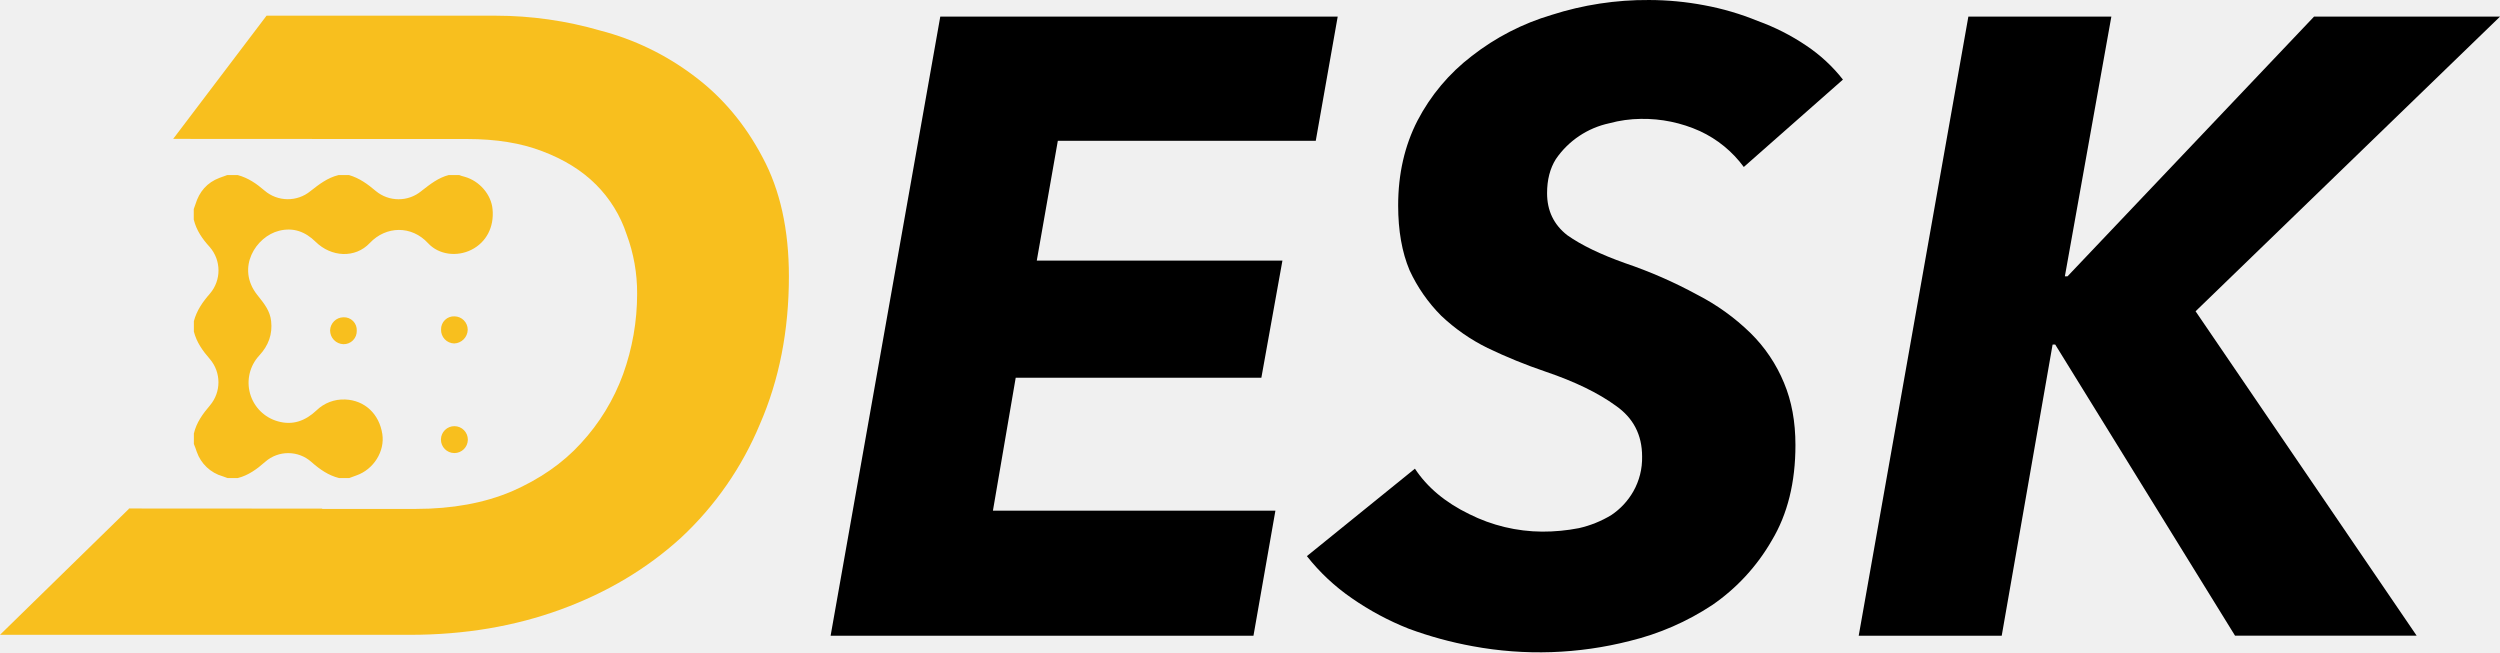
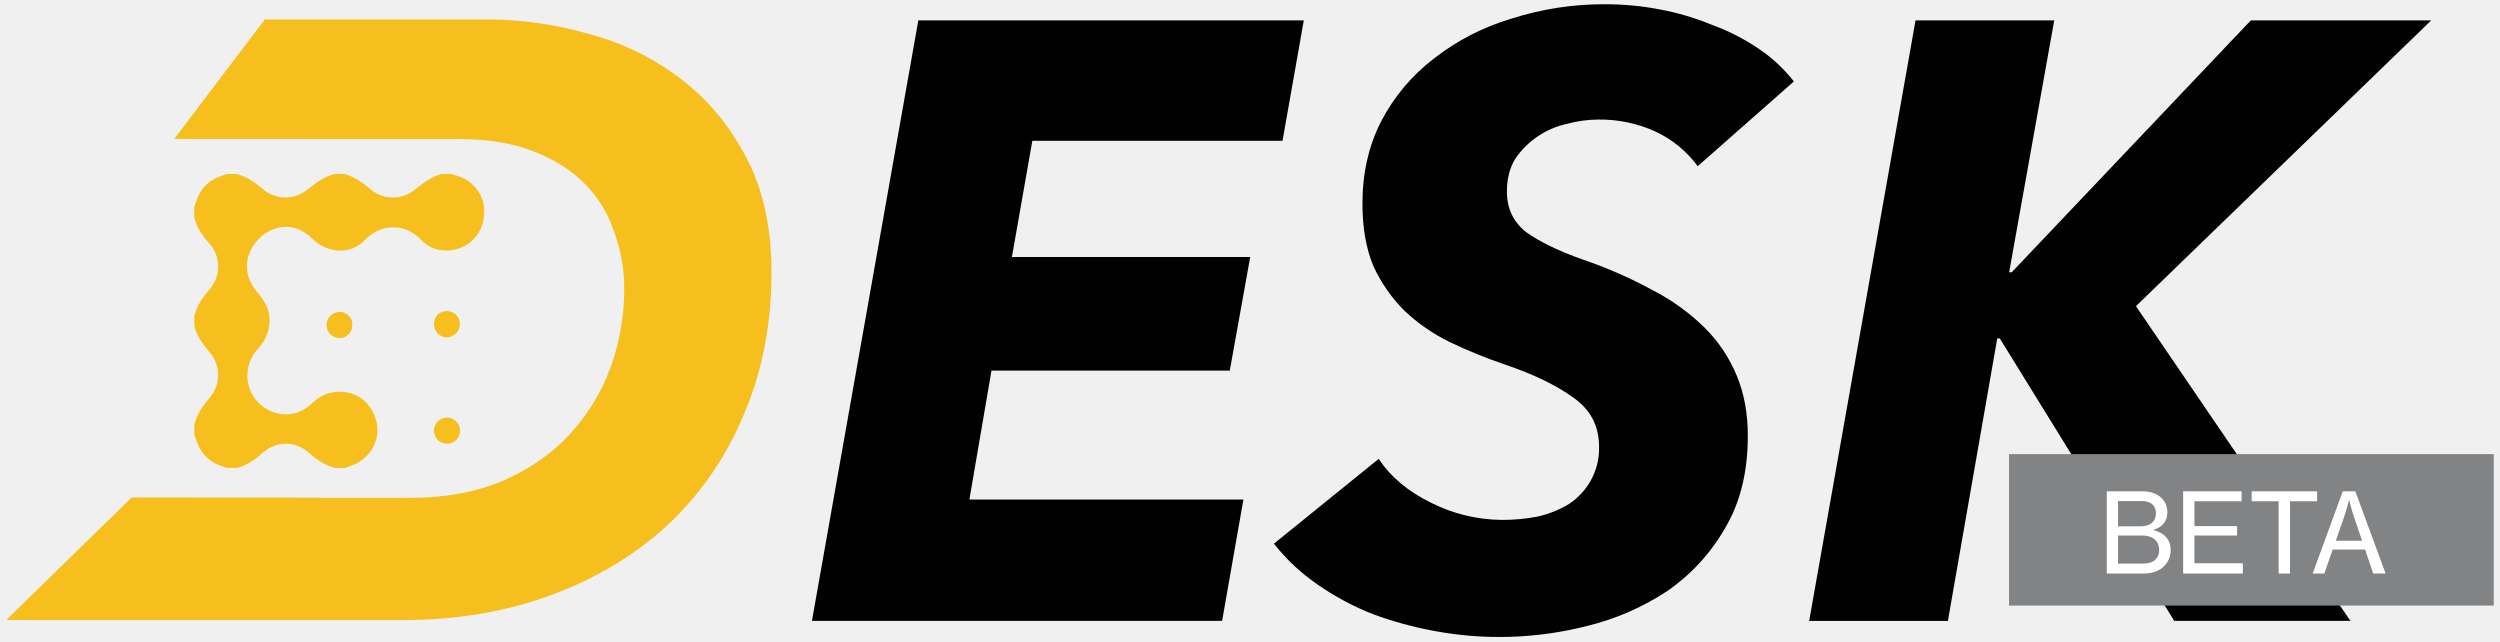
- <svg xmlns="http://www.w3.org/2000/svg" width="1270.69" height="331.564" viewBox="0 0 1270.69 331.564">
+ <svg xmlns="http://www.w3.org/2000/svg" id="_DESK_logo-Black-Beta" width="1310" height="336" viewBox="0 0 1310 336">
  <defs>
    <style>
-             .cls-1{fill:#f8bf1e;fill-rule:evenodd}
+             .cls-1{fill:#010101}.cls-2{fill:#f7bf1d;fill-rule:evenodd}.cls-4{isolation:isolate}.cls-5{fill:#fff}
        </style>
  </defs>
-   <g id="_DESK_logo-Black" transform="translate(-57.74 -49.546)">
-     <path id="Path_165" d="M535.66 58l-55.74 314.66h214.93L706 309.1H562.42L574 241.54h124.86L709.57 182H584.71l10.7-60.9h131.1L737.66 58z" />
-     <path id="Path_166" d="M921.78 116.19a57.7 57.7 0 0 1 22.29 18.23L994.46 90a80.363 80.363 0 0 0-18.73-17.33 111.861 111.861 0 0 0-24.52-12.45 137.818 137.818 0 0 0-27.2-8 152.511 152.511 0 0 0-28.09-2.67 158.74 158.74 0 0 0-49.5 7.56A122.34 122.34 0 0 0 805.84 78a98.621 98.621 0 0 0-27.64 32.89Q768.39 130 768.39 154q0 19.13 5.79 32.9a80.429 80.429 0 0 0 16.06 23.1 95.739 95.739 0 0 0 23.63 16.44 263.43 263.43 0 0 0 29.43 12q22.29 7.56 35.7 17.32 13.38 9.33 13.38 25.78a34.39 34.39 0 0 1-4.46 17.78 35.8 35.8 0 0 1-11.15 12 55.249 55.249 0 0 1-16.5 6.67 95.921 95.921 0 0 1-18.72 1.77 83.85 83.85 0 0 1-37-8.89q-18.27-8.88-27.64-23.11L722 332.21a104.068 104.068 0 0 0 22.75 21.33 142.338 142.338 0 0 0 29 15.56 194.553 194.553 0 0 0 32.54 8.9 185.731 185.731 0 0 0 79.82-2.67A133.17 133.17 0 0 0 928 357.1a100.632 100.632 0 0 0 30.32-32.89q12-20 12-48.45 0-17.77-5.79-31.56a76.108 76.108 0 0 0-17-25.33 112 112 0 0 0-27.2-19.56 232.759 232.759 0 0 0-36.56-16q-18.74-6.66-29.43-14.22-10.26-8-10.26-21.34 0-10.22 4.46-17.33a44.111 44.111 0 0 1 27.2-18.23 63.41 63.41 0 0 1 16-2.22 70.14 70.14 0 0 1 30.04 6.22z" />
-     <path id="Path_167" d="M1102.35 224.65l91.41 148h92.31L1173.7 207.76 1328.43 58h-94.53l-125.3 132h-1.34l23.63-132h-72.68l-55.74 314.69h72.69l25.86-148z" />
-     <path id="Path_168" d="M309.79 57.52H193.22l-47.46 62.62 108.73.06h40.58q22.29 0 38.35 6.23 16.5 6.22 27.2 16.89a64 64 0 0 1 15.61 25.33 85.291 85.291 0 0 1 5.35 30.23 120.831 120.831 0 0 1-7.14 40.89 104.349 104.349 0 0 1-21.44 35.1q-13.79 15.13-35.19 24.45-21 8.88-48.6 8.89H221.5v-.15l-98.26-.06v.21l-65.5 64h208.35q41.46 0 76.69-12.89t61.09-36.45A165.72 165.72 0 0 0 444 265.09q14.72-33.78 14.72-75.11 0-35.56-13.38-60.45Q432 104.2 410.56 88.19a134.92 134.92 0 0 0-47.71-23.11 191.281 191.281 0 0 0-53.06-7.56z" class="cls-1" />
-     <path id="Path_169" d="M293.89 139.39a20.929 20.929 0 0 1-2.76-.87h-5.33c-5.21 1.35-9.32 4.56-13.51 7.83l-.44.35a18.12 18.12 0 0 1-23.1-.07c-4.15-3.52-8.36-6.58-13.63-8.11h-5.26c-5.59 1.33-9.94 4.72-14.35 8.18a18.129 18.129 0 0 1-23.29-.27c-4.15-3.59-8.43-6.51-13.69-7.91h-5.27c-1.25.47-2.56.93-3.88 1.4-6.38 2.39-10.33 7-12.31 13.49-.13.39-.28.79-.42 1.19s-.3.8-.43 1.2v5.31c1.32 5.52 4.34 9.83 8.09 13.95a18.13 18.13 0 0 1 .14 23.72c-3.69 4.19-6.72 8.57-8.17 14v5.31c1.39 5.45 4.48 9.77 8.17 14a18.16 18.16 0 0 1 .06 23.45c-3.68 4.32-6.91 8.71-8.23 14.36v5.31c.53 1.26 1 2.59 1.45 3.92A19.63 19.63 0 0 0 171 291.66c.39.13.79.28 1.18.43s.79.3 1.19.43h5.26c5.4-1.39 9.67-4.51 13.89-8.23a17.69 17.69 0 0 1 23.49.06c4.21 3.72 8.56 6.78 14 8.17h5.27c.54-.18 1.08-.39 1.62-.6s1.32-.51 2-.73c8.75-3.05 14.54-12.29 13.16-21.06-1.58-10.23-9-17.14-18.82-17.53a19.69 19.69 0 0 0-14.68 5.58c-5.59 5.24-12 7.7-19.61 5.51a20.36 20.36 0 0 1-9.41-33.48c4.67-5.05 6.78-10.77 6-17.54-.55-5.08-3.51-8.79-6.5-12.54l-.54-.68c-10.92-13.76-.66-29.7 11.12-32.62 7.24-1.8 13.3.46 18.56 5.64 8 7.84 20.14 8.44 27.51.6 8.29-8.77 21.26-9 29.61.07 5.53 6 14.75 7 22 3.39 7.57-3.79 11.65-11.5 10.8-20.6-.65-7.51-6.64-14.42-14.21-16.54zm-5.13 126.76a6.84 6.84 0 1 0 6.775 6.9 6.84 6.84 0 0 0-6.775-6.9zm-6.84-49.1a6.53 6.53 0 0 1 6.91-6.71 6.8 6.8 0 0 1 6.64 6.78 7.11 7.11 0 0 1-6.91 7 6.85 6.85 0 0 1-6.64-7.07zm-49.63 7.44a6.63 6.63 0 0 0 6.78-6.84 6.48 6.48 0 0 0-6.78-6.84 6.88 6.88 0 0 0-6.77 6.64 7 7 0 0 0 6.77 7.04z" class="cls-1" />
+   <g id="Group_120">
+     <path id="Path_349" d="M481.2 10.672l-55.74 314.66h214.93l11.15-63.56H507.955l11.58-67.56H644.4l10.71-59.54H530.245l10.7-60.9h131.1l11.15-63.1z" class="cls-1" />
+     <path id="Path_350" d="M867.315 68.862a57.7 57.7 0 0 1 22.29 18.23l50.39-44.42a80.343 80.343 0 0 0-18.73-17.33 111.862 111.862 0 0 0-24.52-12.45 137.742 137.742 0 0 0-27.2-8 152.517 152.517 0 0 0-28.09-2.67 158.729 158.729 0 0 0-49.5 7.56 122.348 122.348 0 0 0-40.58 20.89 98.624 98.624 0 0 0-27.64 32.89q-9.81 19.11-9.81 43.11 0 19.13 5.79 32.9a80.438 80.438 0 0 0 16.06 23.1 95.763 95.763 0 0 0 23.63 16.44 263.362 263.362 0 0 0 29.43 12q22.29 7.56 35.7 17.32 13.38 9.33 13.38 25.78a34.392 34.392 0 0 1-4.46 17.78 35.8 35.8 0 0 1-11.15 12 55.255 55.255 0 0 1-16.5 6.67 95.934 95.934 0 0 1-18.72 1.77 83.85 83.85 0 0 1-37-8.89q-18.27-8.88-27.64-23.11l-54.91 44.45a104.071 104.071 0 0 0 22.75 21.33 142.376 142.376 0 0 0 29 15.56 194.6 194.6 0 0 0 32.54 8.9 185.72 185.72 0 0 0 79.82-2.67 133.171 133.171 0 0 0 41.89-18.23 100.639 100.639 0 0 0 30.32-32.89q12-20 12-48.45 0-17.771-5.79-31.56a76.1 76.1 0 0 0-17-25.33 111.992 111.992 0 0 0-27.2-19.56 232.794 232.794 0 0 0-36.56-16q-18.739-6.66-29.43-14.22-10.26-8-10.26-21.34 0-10.219 4.46-17.33a44.109 44.109 0 0 1 27.2-18.23 63.42 63.42 0 0 1 16-2.22 70.128 70.128 0 0 1 30.04 6.22z" class="cls-1" />
+     <path id="Path_351" d="M1047.885 177.322l91.41 148h92.31l-112.37-164.89 154.73-149.76h-94.53l-125.3 132h-1.34l23.63-132h-72.68l-55.74 314.69h72.69l25.86-148z" class="cls-1" />
+     <path id="Path_352" d="M255.325 10.192h-116.57l-47.46 62.62 108.73.06H240.6q22.29 0 38.35 6.23 16.5 6.221 27.2 16.89a64 64 0 0 1 15.61 25.33 85.289 85.289 0 0 1 5.35 30.23 120.813 120.813 0 0 1-7.14 40.89 104.347 104.347 0 0 1-21.44 35.1q-13.789 15.13-35.19 24.45-21 8.88-48.6 8.89h-47.71v-.15l-98.26-.06v.21l-65.5 64h208.35q41.46 0 76.69-12.89t61.09-36.45a165.708 165.708 0 0 0 40.13-57.78q14.719-33.78 14.72-75.11 0-35.56-13.38-60.45-13.34-25.331-34.78-41.34a134.911 134.911 0 0 0-47.71-23.11 191.252 191.252 0 0 0-53.055-7.56z" class="cls-2" />
+     <path id="Path_353" d="M239.425 92.062a20.99 20.99 0 0 1-2.76-.87h-5.33c-5.21 1.35-9.32 4.56-13.51 7.83l-.44.35a18.121 18.121 0 0 1-23.1-.07c-4.15-3.52-8.36-6.58-13.63-8.11H175.4c-5.59 1.33-9.94 4.72-14.35 8.18a18.129 18.129 0 0 1-23.29-.27c-4.15-3.59-8.43-6.51-13.69-7.91h-5.27c-1.25.47-2.56.93-3.88 1.4-6.38 2.39-10.33 7-12.31 13.49-.13.39-.28.79-.42 1.19s-.3.8-.43 1.2v5.31c1.32 5.52 4.34 9.83 8.09 13.95a18.13 18.13 0 0 1 .14 23.72c-3.69 4.19-6.72 8.57-8.17 14v5.31c1.39 5.45 4.48 9.77 8.17 14a18.159 18.159 0 0 1 .06 23.45c-3.68 4.32-6.91 8.71-8.23 14.36v5.31c.53 1.26 1 2.59 1.45 3.92a19.632 19.632 0 0 0 13.27 12.53c.39.13.79.28 1.18.43s.79.3 1.19.43h5.26c5.4-1.39 9.67-4.51 13.89-8.23a17.69 17.69 0 0 1 23.49.06c4.21 3.72 8.56 6.78 14 8.17h5.27c.54-.18 1.08-.39 1.62-.6s1.32-.51 2-.73c8.75-3.05 14.54-12.29 13.16-21.06-1.58-10.23-9-17.14-18.82-17.53a19.686 19.686 0 0 0-14.68 5.58c-5.59 5.24-12 7.7-19.61 5.51a20.36 20.36 0 0 1-9.41-33.48c4.67-5.05 6.78-10.77 6-17.54-.55-5.08-3.51-8.79-6.5-12.54l-.54-.68c-10.92-13.76-.66-29.7 11.12-32.62 7.24-1.8 13.3.46 18.56 5.64 8 7.84 20.14 8.44 27.51.6 8.29-8.77 21.26-9 29.61.07 5.53 6 14.75 7 22 3.39 7.57-3.79 11.65-11.5 10.8-20.6-.655-7.51-6.645-14.42-14.215-16.54zm-5.13 126.76a6.84 6.84 0 1 0 6.775 6.9 6.84 6.84 0 0 0-6.775-6.9zm-6.84-49.1a6.53 6.53 0 0 1 6.336-6.722c.191-.005.383 0 .574.009a6.8 6.8 0 0 1 6.64 6.78 7.11 7.11 0 0 1-6.91 7 6.85 6.85 0 0 1-6.64-7.053v-.017zm-49.63 7.44a6.63 6.63 0 0 0 6.782-6.475v-.365a6.48 6.48 0 0 0-6.1-6.837 6.389 6.389 0 0 0-.678 0 6.879 6.879 0 0 0-6.77 6.64 7 7 0 0 0 6.77 7.04z" class="cls-2" />
+     <path id="Rectangle_390" fill="#818385" d="M0 0H253.99V79.36H0z" transform="translate(1052.735 237.962)" />
+     <g id="Group_119" class="cls-4">
+       <g id="Group_116" class="cls-4">
+         <path id="Path_354" d="M1103.954 257.449h18.53c4.459 0 7.875 1.216 10.307 3.649a10.394 10.394 0 0 1 2.9 7.469c0 4.691-2.664 7.7-7.3 9.034v.173c5.27 1.217 9.034 4.691 9.034 10.366a11.616 11.616 0 0 1-3.3 8.4c-2.432 2.548-6.138 4-10.77 4h-19.4zm17.72 18.357c5.037 0 8.049-2.491 8.049-6.833 0-4.054-2.722-6.428-7.354-6.428h-12.509v13.261zm1.332 19.514c2.953 0 5.095-.753 6.485-2.142a6.537 6.537 0 0 0 1.911-4.865c0-5.153-3.648-7.7-8.744-7.7h-12.8v14.707z" class="cls-5" />
+         <path id="Path_355" d="M1143.97 257.449h30.63v5.212h-24.726v13.029h22.352v4.922h-22.352v14.534h25.363v5.386h-31.267z" class="cls-5" />
+       </g>
+       <g id="Group_117" class="cls-4">
+         <path id="Path_356" d="M1179.88 257.449h34.281v5.212h-14.187v37.871h-5.964v-37.871h-14.13z" class="cls-5" />
+       </g>
+       <g id="Group_118" class="cls-4">
+         <path id="Path_357" d="M1227.6 257.449h6.6l15.867 43.083h-6.486l-4.285-12.565h-16.967l-4.4 12.565h-6.08zm-3.649 25.885h13.783l-4.111-12.045c-1.448-4.169-2.606-9.149-2.606-9.149h-.174s-1.275 5.154-2.663 9.149z" class="cls-5" />
+       </g>
+     </g>
  </g>
+   <path id="Rectangle_391" fill="none" d="M0 0H1310V336H0z" />
</svg>
